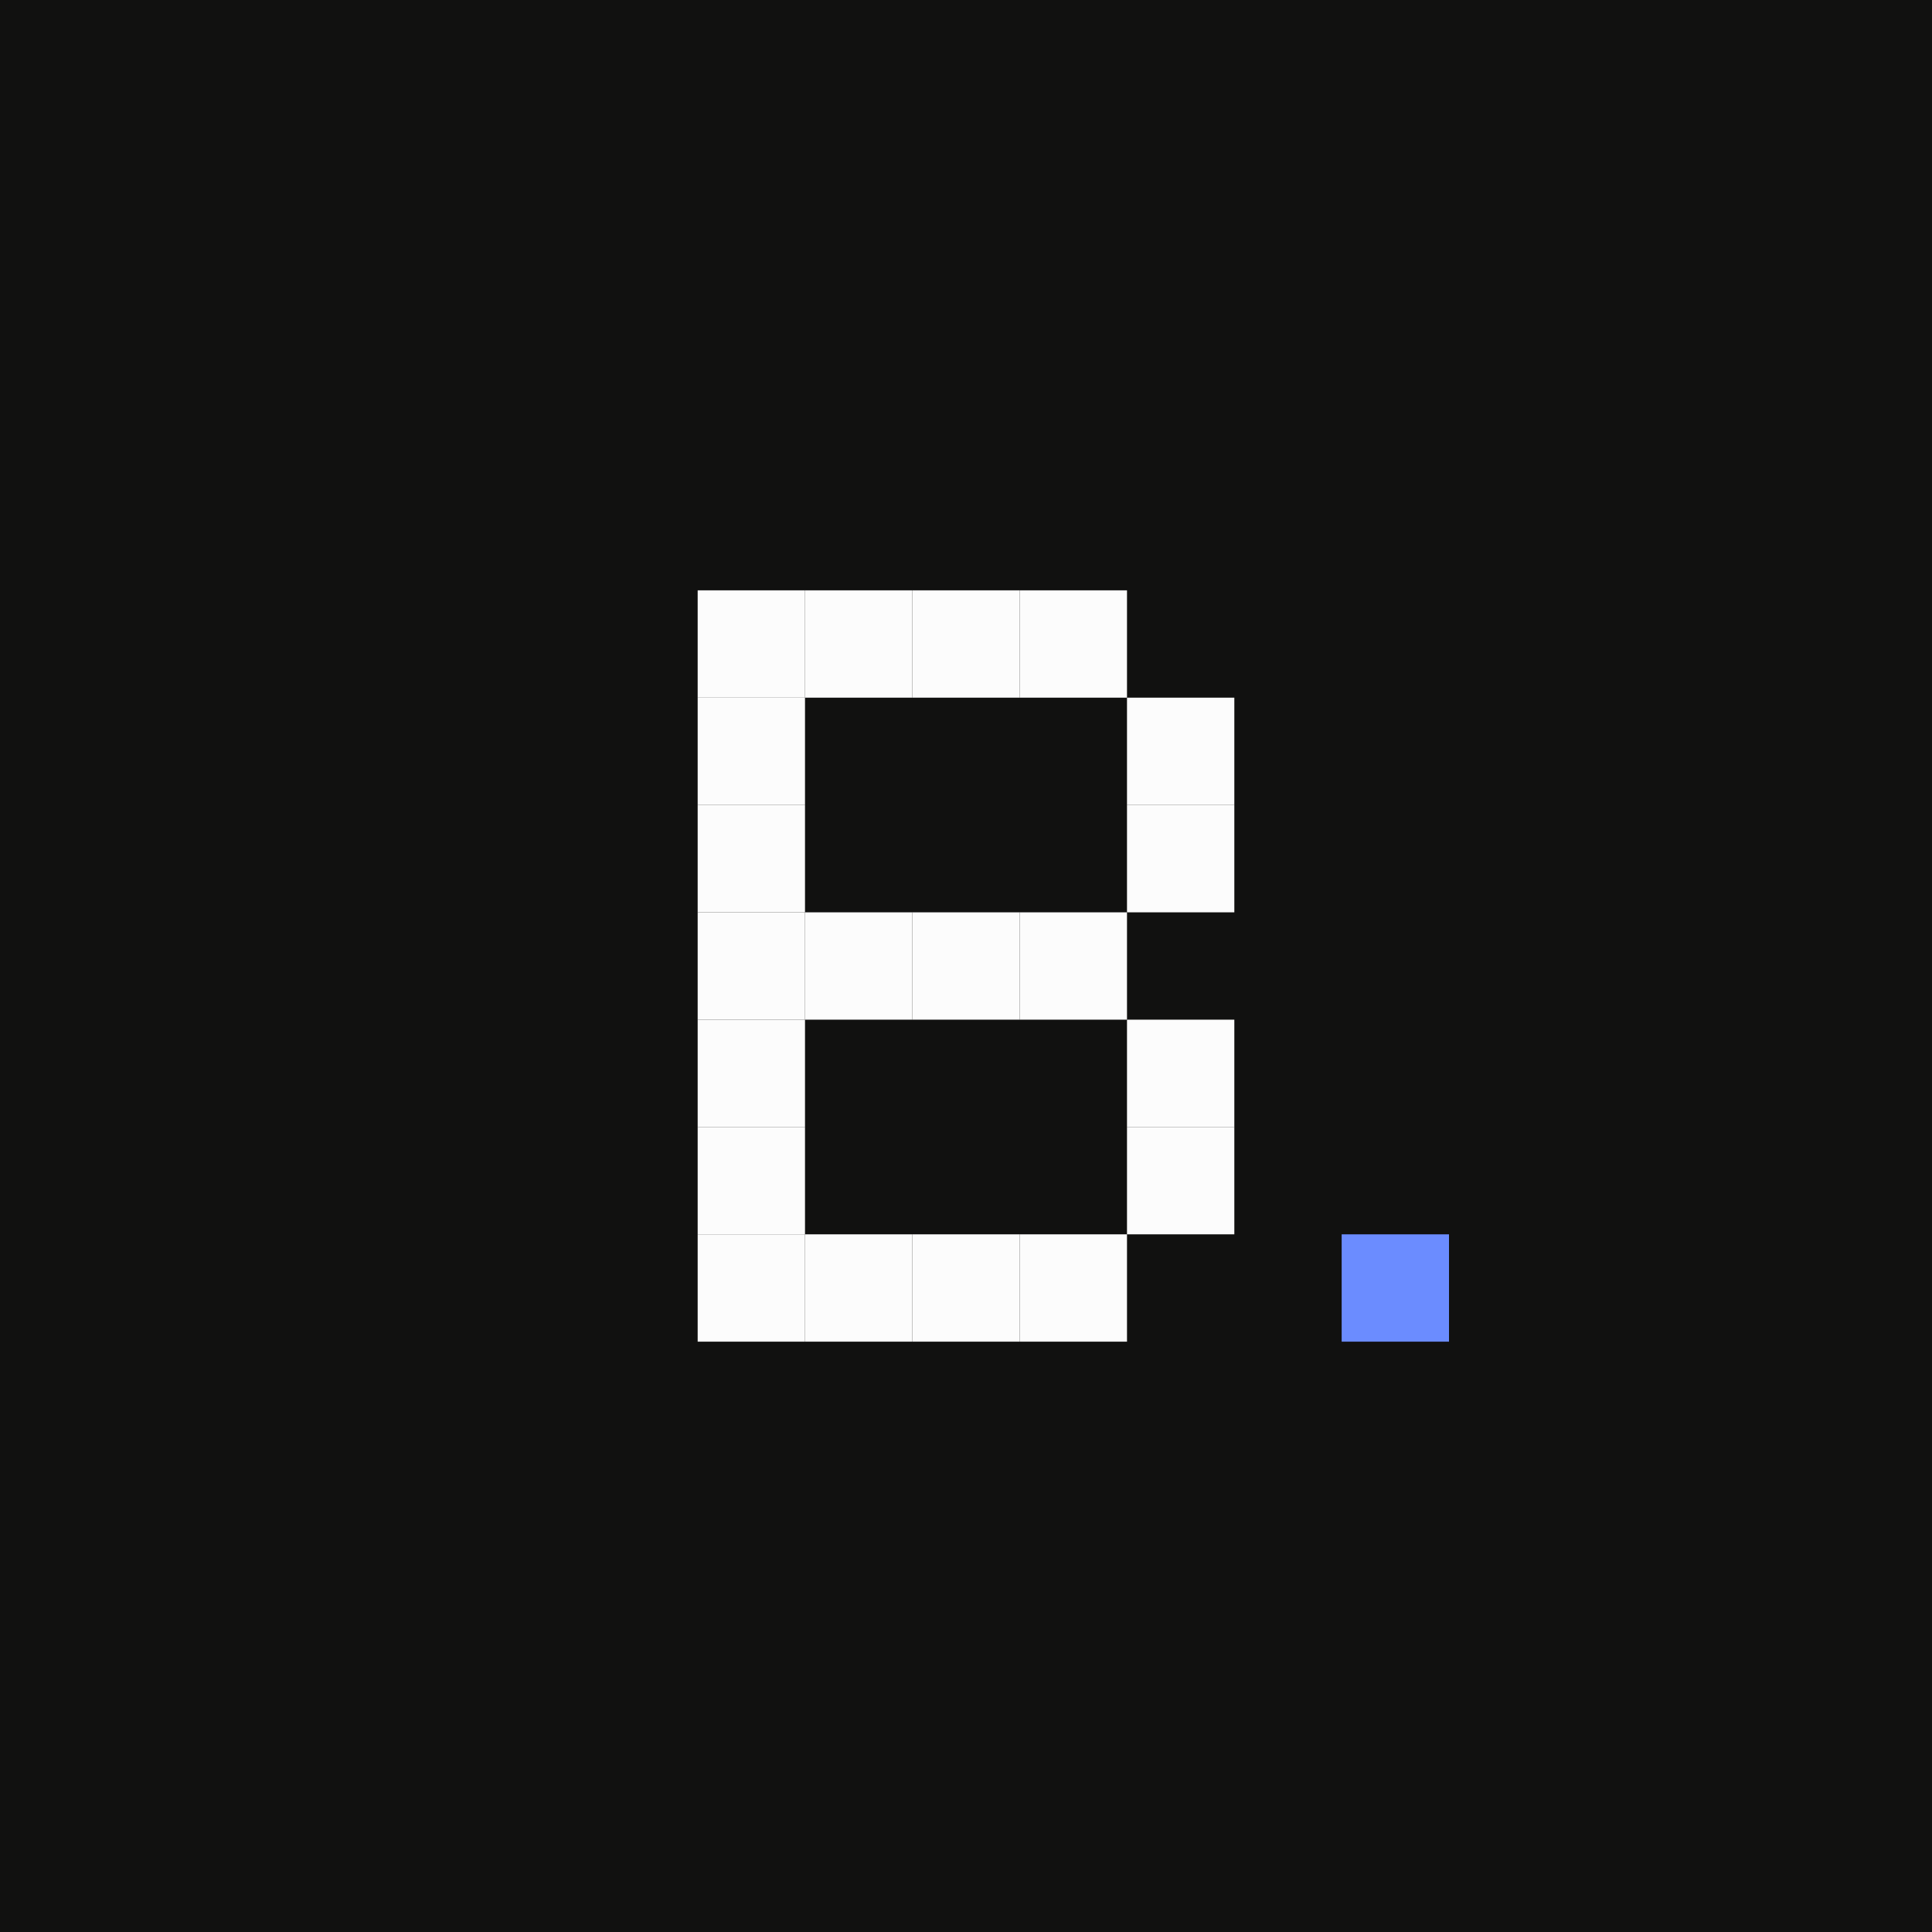
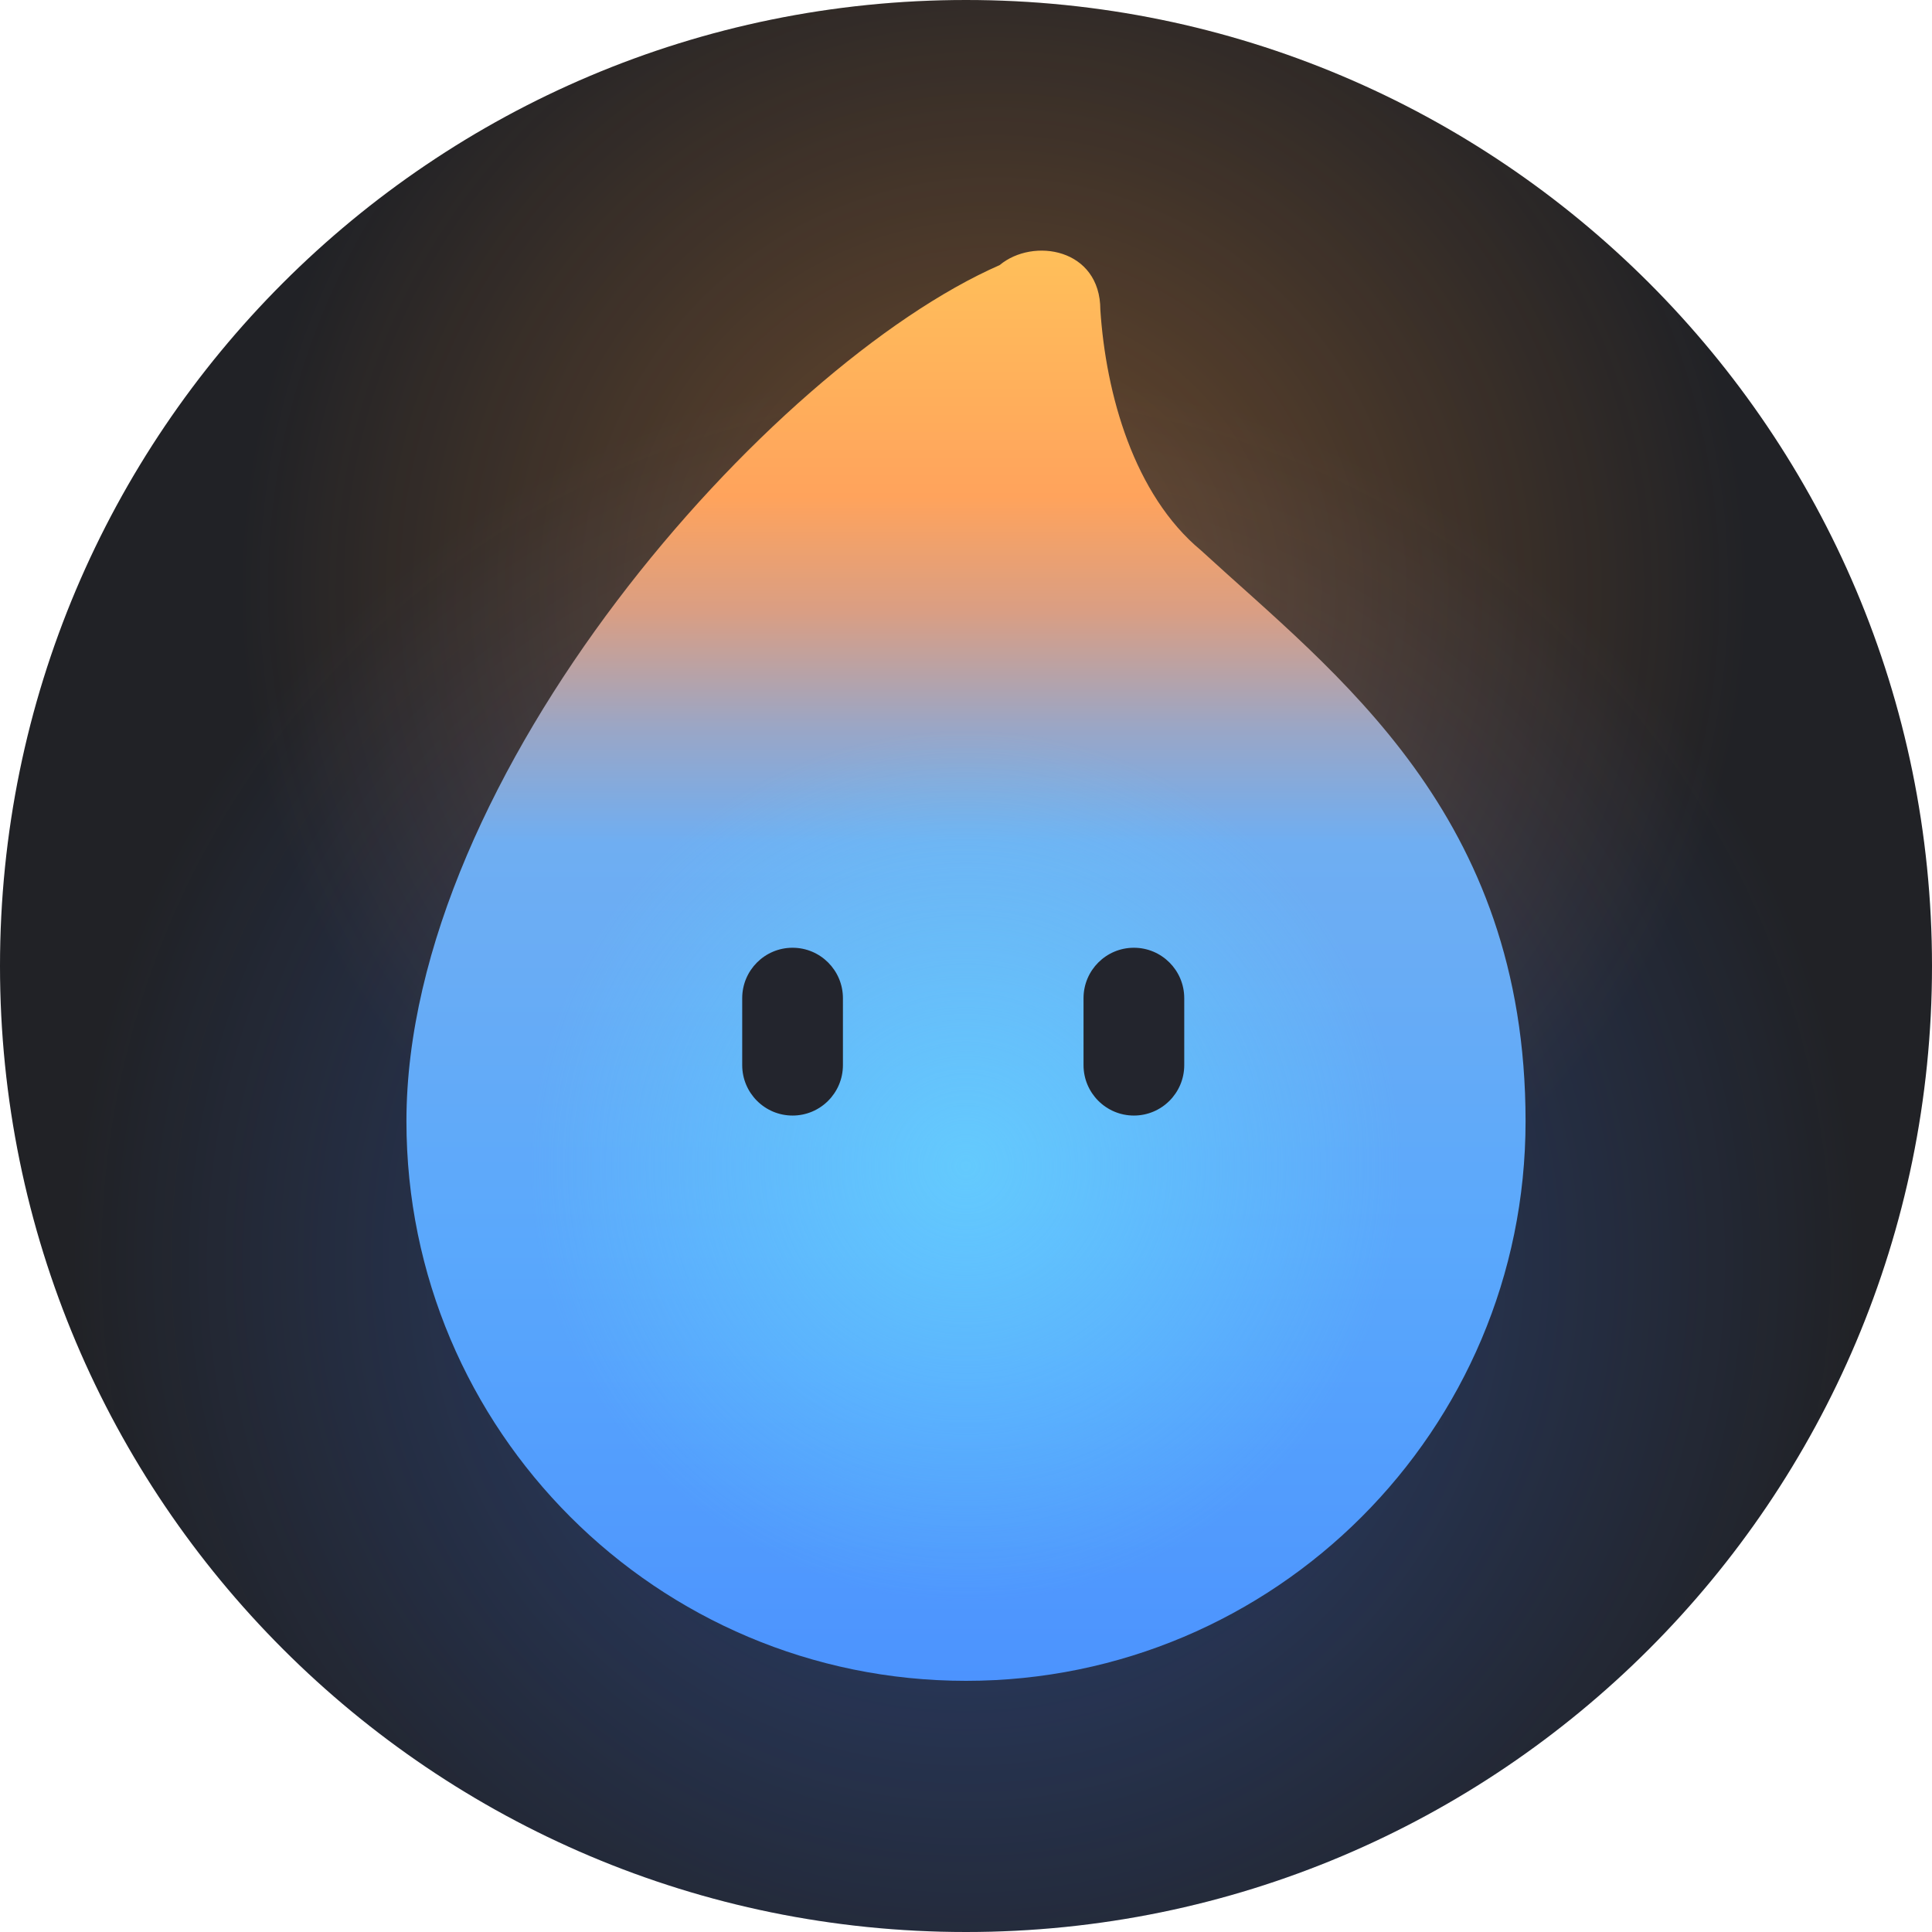
<svg xmlns="http://www.w3.org/2000/svg" viewBox="0 0 108 108">
-   <rect width="108" height="108" fill="#111110" />
-   <g fill="#FCFCFC">
-     <rect x="39" y="33" width="6" height="6" />
-     <rect x="45" y="33" width="6" height="6" />
-     <rect x="51" y="33" width="6" height="6" />
-     <rect x="57" y="33" width="6" height="6" />
-     <rect x="39" y="39" width="6" height="6" />
-     <rect x="63" y="39" width="6" height="6" />
-     <rect x="39" y="45" width="6" height="6" />
-     <rect x="63" y="45" width="6" height="6" />
-     <rect x="39" y="51" width="6" height="6" />
-     <rect x="45" y="51" width="6" height="6" />
-     <rect x="51" y="51" width="6" height="6" />
-     <rect x="57" y="51" width="6" height="6" />
-     <rect x="39" y="57" width="6" height="6" />
-     <rect x="63" y="57" width="6" height="6" />
-     <rect x="39" y="63" width="6" height="6" />
-     <rect x="63" y="63" width="6" height="6" />
-     <rect x="39" y="69" width="6" height="6" />
-     <rect x="45" y="69" width="6" height="6" />
-     <rect x="51" y="69" width="6" height="6" />
-     <rect x="57" y="69" width="6" height="6" />
+   <defs>
+     <linearGradient id="b" gradientUnits="userSpaceOnUse" x1="0" y1="13.26" x2="0" y2="93.96">
+       <stop offset="0" stop-color="#FFC15A" />
+       <stop offset="0.18" stop-color="#FFA35C" />
+       <stop offset="0.26" stop-color="#D99E84" />
+       <stop offset="0.34" stop-color="#9AA6C6" />
+       <stop offset="0.42" stop-color="#6FAEF2" />
+       <stop offset="0.7" stop-color="#5AA8FC" />
+       <stop offset="1" stop-color="#4C93FE" />
+     </linearGradient>
+     <radialGradient id="h" gradientUnits="userSpaceOnUse" cx="54" cy="65.18" r="24.4">
+       <stop offset="0" stop-color="#66D8FF" stop-opacity=".7" />
+       <stop offset="1" stop-color="#66D8FF" stop-opacity="0" />
+     </radialGradient>
+     <radialGradient id="gb" gradientUnits="userSpaceOnUse" cx="54" cy="70.5" r="50.05">
+       <stop offset="0" stop-color="#3D7BFF" stop-opacity=".4" />
+       <stop offset="1" stop-color="#3D7BFF" stop-opacity="0" />
+     </radialGradient>
+     <radialGradient id="go" gradientUnits="userSpaceOnUse" cx="55.56" cy="32.96" r="42.23">
+       <stop offset="0" stop-color="#FF9A3C" stop-opacity=".35" />
+       <stop offset="1" stop-color="#FF9A3C" stop-opacity="0" />
+     </radialGradient>
+     <clipPath id="c">
+       <circle cx="54" cy="54" r="54" />
+     </clipPath>
+   </defs>
+   <circle cx="54" cy="54" r="54" fill="#212226" />
+   <g clip-path="url(#c)">
+     <circle cx="54" cy="70.5" r="50.05" fill="url(#gb)" />
+     <circle cx="55.56" cy="32.96" r="42.23" fill="url(#go)" />
  </g>
-   <rect x="75" y="69" width="6" height="6" fill="#6B8CFF" />
+   <path d="M55.88 14.82C43.05 20.45 22.72 43.29 22.72 62.68C22.72 79.95 36.73 93.96 54 93.96C71.27 93.96 85.28 79.95 85.28 62.68C85.28 45.48 74.64 37.66 67.14 30.77C63.38 27.65 61.82 22.02 61.51 17.32C61.51 13.88 57.75 13.26 55.88 14.82Z" fill="url(#b)" />
+   <path d="M55.88 14.82C43.05 20.45 22.72 43.29 22.72 62.68C22.72 79.95 36.73 93.96 54 93.96C71.27 93.96 85.28 79.95 85.28 62.68C85.28 45.48 74.64 37.66 67.14 30.77C63.38 27.65 61.82 22.02 61.51 17.32C61.51 13.88 57.75 13.26 55.88 14.82Z" fill="url(#h)" />
+   <rect x="41.49" y="52.98" width="5.63" height="9.38" rx="2.82" fill="#23252D" />
+   <rect x="60.57" y="52.98" width="5.63" height="9.38" rx="2.82" fill="#23252D" />
</svg>
